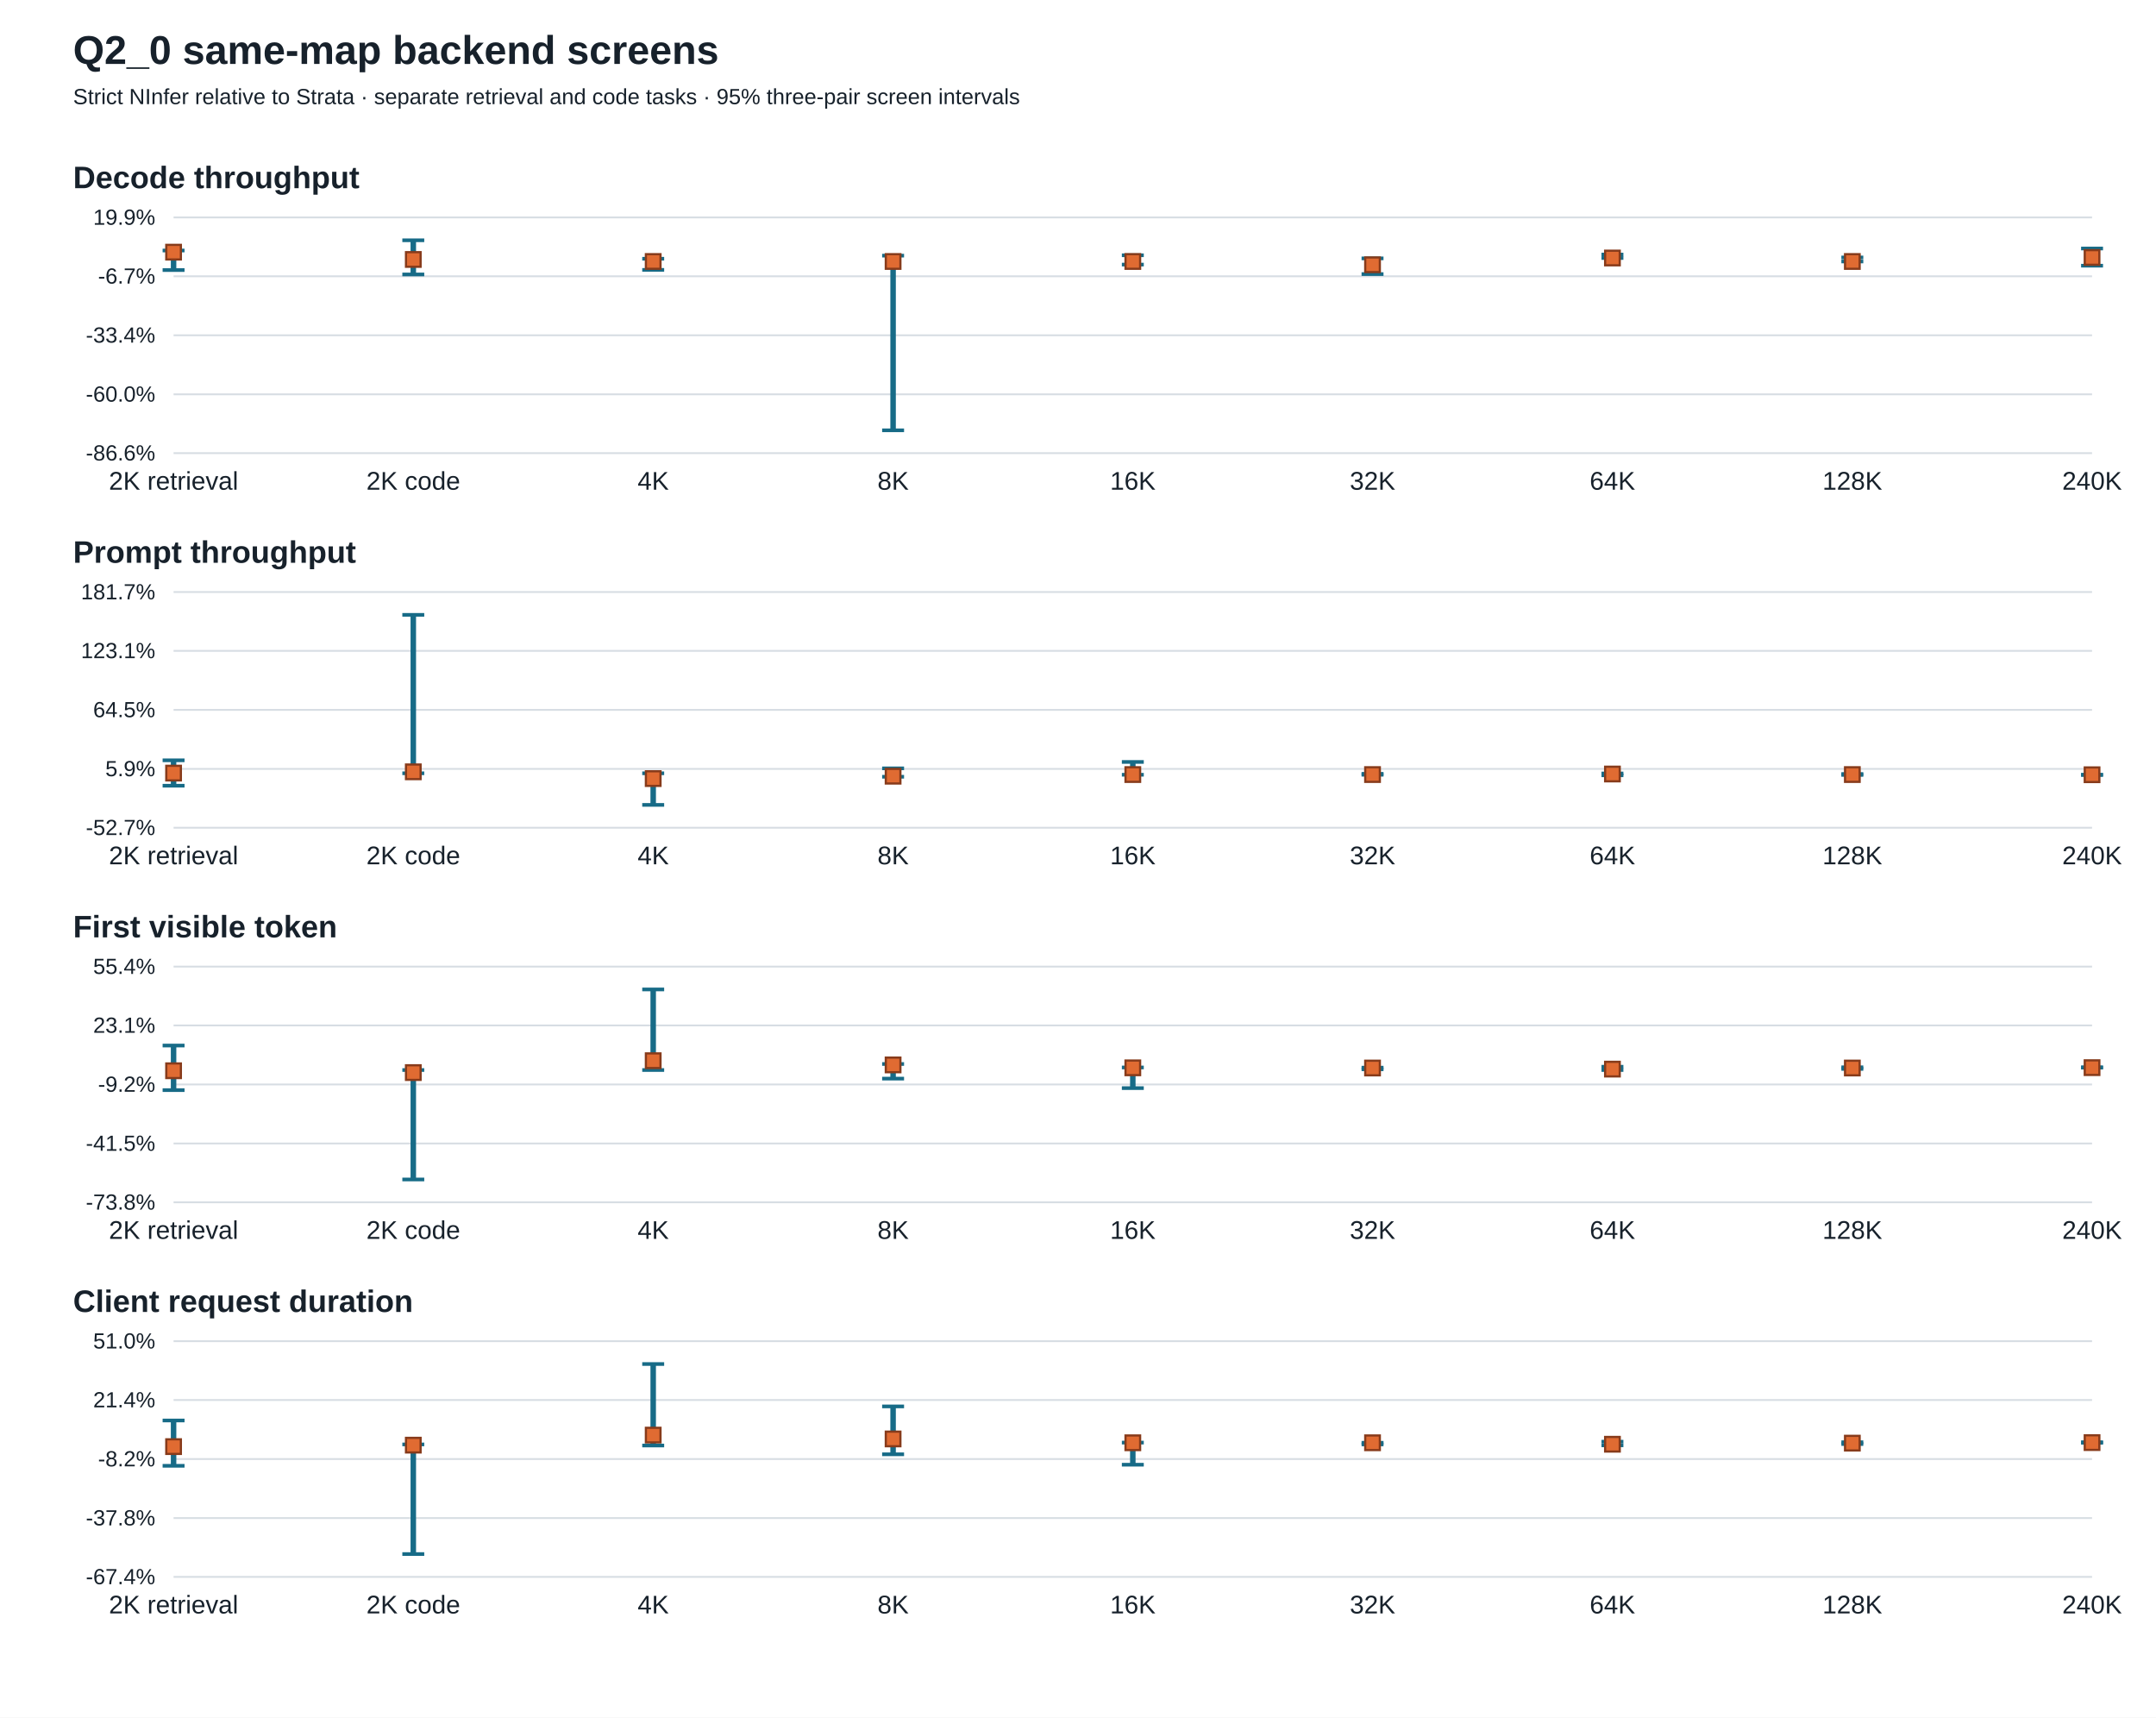
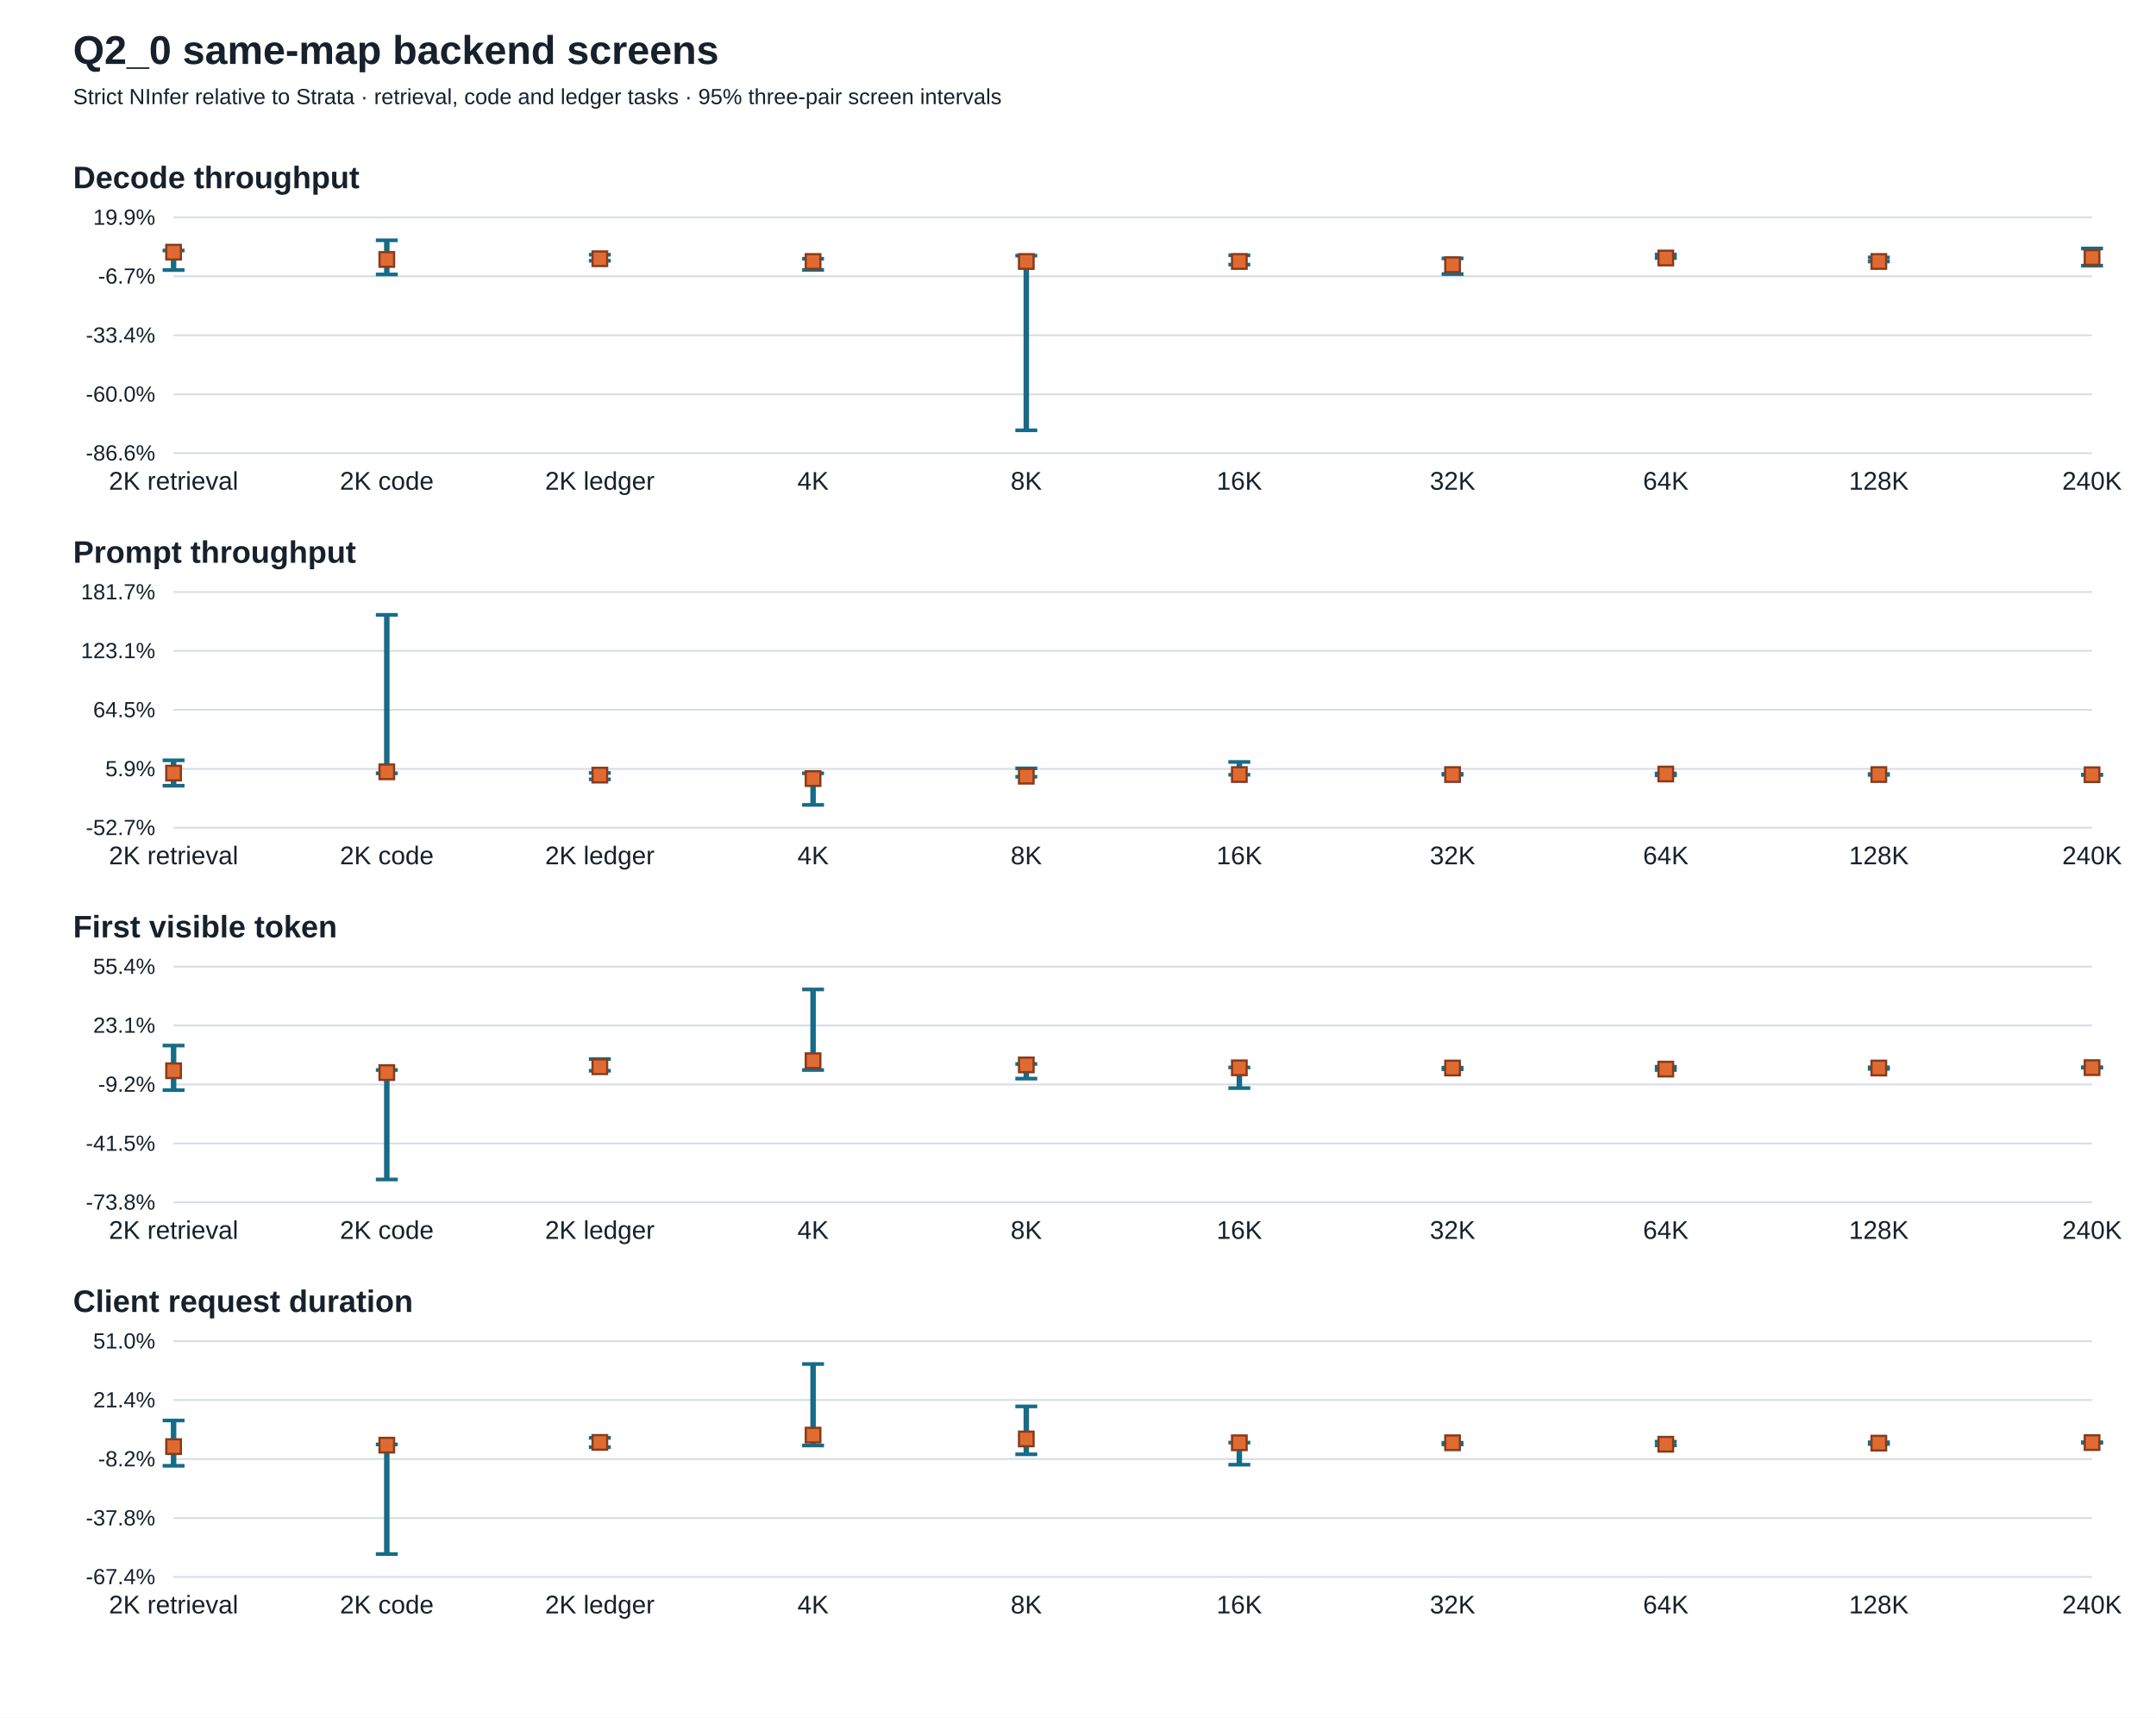
<svg xmlns="http://www.w3.org/2000/svg" width="1180" height="940" viewBox="0 0 1180 940">
  <rect width="100%" height="100%" fill="#fff" />
  <style>text{font-family:Arial,Helvetica,sans-serif;fill:#17212b}.small{font-size:12px}.label{font-size:14px}.title{font-size:22px;font-weight:bold}.panel{font-size:17px;font-weight:bold}.grid{stroke:#d7dde3;stroke-width:1}.zero{stroke:#536575;stroke-width:1.5;stroke-dasharray:5 4}.err{stroke:#176b87;stroke-width:3}.cap{stroke:#176b87;stroke-width:2}.point{fill:#e06b32;stroke:#873b1b;stroke-width:1.2}</style>
  <text x="40" y="35" class="title">Q2_0 same-map backend screens</text>
-   <text x="40" y="57" class="small">Strict NInfer relative to Strata · separate retrieval and code tasks · 95% three-pair screen intervals</text>
+   <text x="40" y="57" class="small">Strict NInfer relative to Strata · retrieval, code and ledger tasks · 95% three-pair screen intervals</text>
  <text x="40" y="103" class="panel">Decode throughput</text>
  <line x1="95" x2="1145" y1="248.0" y2="248.0" class="grid" />
  <text x="85" y="252.0" text-anchor="end" class="small">-86.6%</text>
  <line x1="95" x2="1145" y1="215.8" y2="215.8" class="grid" />
  <text x="85" y="219.8" text-anchor="end" class="small">-60.0%</text>
  <line x1="95" x2="1145" y1="183.5" y2="183.5" class="grid" />
  <text x="85" y="187.5" text-anchor="end" class="small">-33.4%</text>
  <line x1="95" x2="1145" y1="151.2" y2="151.2" class="grid" />
  <text x="85" y="155.2" text-anchor="end" class="small">-6.7%</text>
  <line x1="95" x2="1145" y1="119.0" y2="119.0" class="grid" />
  <text x="85" y="123.0" text-anchor="end" class="small">19.9%</text>
  <line x1="95.0" x2="95.0" y1="137.1" y2="147.8" class="err" />
  <line x1="89.0" x2="101.0" y1="137.1" y2="137.1" class="cap" />
  <line x1="89.0" x2="101.0" y1="147.8" y2="147.8" class="cap" />
  <rect x="91.0" y="134.0" width="8" height="8" fill="#e06b32" stroke="#873b1b" stroke-width="1.2" />
  <text x="95.0" y="268" text-anchor="middle" class="label">2K retrieval</text>
-   <line x1="226.2" x2="226.2" y1="131.5" y2="150.2" class="err" />
-   <line x1="220.2" x2="232.2" y1="131.5" y2="131.5" class="cap" />
-   <line x1="220.2" x2="232.2" y1="150.2" y2="150.2" class="cap" />
-   <rect x="222.2" y="138.0" width="8" height="8" fill="#e06b32" stroke="#873b1b" stroke-width="1.2" />
-   <text x="226.2" y="268" text-anchor="middle" class="label">2K code</text>
-   <line x1="357.5" x2="357.5" y1="141.6" y2="147.7" class="err" />
-   <line x1="351.5" x2="363.5" y1="141.6" y2="141.6" class="cap" />
-   <line x1="351.5" x2="363.5" y1="147.7" y2="147.7" class="cap" />
-   <rect x="353.5" y="139.1" width="8" height="8" fill="#e06b32" stroke="#873b1b" stroke-width="1.2" />
-   <text x="357.5" y="268" text-anchor="middle" class="label">4K</text>
-   <line x1="488.8" x2="488.8" y1="139.9" y2="235.5" class="err" />
-   <line x1="482.8" x2="494.8" y1="139.9" y2="139.9" class="cap" />
-   <line x1="482.8" x2="494.8" y1="235.5" y2="235.5" class="cap" />
-   <rect x="484.8" y="139.1" width="8" height="8" fill="#e06b32" stroke="#873b1b" stroke-width="1.2" />
-   <text x="488.8" y="268" text-anchor="middle" class="label">8K</text>
-   <line x1="620.0" x2="620.0" y1="139.7" y2="144.8" class="err" />
-   <line x1="614.0" x2="626.0" y1="139.7" y2="139.7" class="cap" />
-   <line x1="614.0" x2="626.0" y1="144.8" y2="144.8" class="cap" />
-   <rect x="616.0" y="139.1" width="8" height="8" fill="#e06b32" stroke="#873b1b" stroke-width="1.2" />
-   <text x="620.0" y="268" text-anchor="middle" class="label">16K</text>
-   <line x1="751.2" x2="751.2" y1="141.4" y2="150.0" class="err" />
-   <line x1="745.2" x2="757.2" y1="141.4" y2="141.4" class="cap" />
-   <line x1="745.2" x2="757.2" y1="150.0" y2="150.0" class="cap" />
-   <rect x="747.2" y="140.9" width="8" height="8" fill="#e06b32" stroke="#873b1b" stroke-width="1.2" />
-   <text x="751.2" y="268" text-anchor="middle" class="label">32K</text>
-   <line x1="882.5" x2="882.5" y1="139.3" y2="141.2" class="err" />
-   <line x1="876.5" x2="888.5" y1="139.3" y2="139.3" class="cap" />
-   <line x1="876.5" x2="888.5" y1="141.2" y2="141.2" class="cap" />
-   <rect x="878.5" y="137.2" width="8" height="8" fill="#e06b32" stroke="#873b1b" stroke-width="1.2" />
-   <text x="882.5" y="268" text-anchor="middle" class="label">64K</text>
-   <line x1="1013.8" x2="1013.8" y1="140.9" y2="143.1" class="err" />
-   <line x1="1007.8" x2="1019.8" y1="140.9" y2="140.9" class="cap" />
-   <line x1="1007.8" x2="1019.8" y1="143.1" y2="143.1" class="cap" />
-   <rect x="1009.8" y="139.1" width="8" height="8" fill="#e06b32" stroke="#873b1b" stroke-width="1.2" />
-   <text x="1013.8" y="268" text-anchor="middle" class="label">128K</text>
+   <line x1="211.7" x2="211.7" y1="131.5" y2="150.2" class="err" />
+   <line x1="205.7" x2="217.7" y1="131.5" y2="131.5" class="cap" />
+   <line x1="205.7" x2="217.7" y1="150.2" y2="150.2" class="cap" />
+   <rect x="207.7" y="138.0" width="8" height="8" fill="#e06b32" stroke="#873b1b" stroke-width="1.2" />
+   <text x="211.7" y="268" text-anchor="middle" class="label">2K code</text>
+   <line x1="328.3" x2="328.3" y1="139.4" y2="142.7" class="err" />
+   <line x1="322.3" x2="334.3" y1="139.4" y2="139.4" class="cap" />
+   <line x1="322.3" x2="334.3" y1="142.7" y2="142.7" class="cap" />
+   <rect x="324.3" y="137.6" width="8" height="8" fill="#e06b32" stroke="#873b1b" stroke-width="1.2" />
+   <text x="328.3" y="268" text-anchor="middle" class="label">2K ledger</text>
+   <line x1="445.0" x2="445.0" y1="141.6" y2="147.7" class="err" />
+   <line x1="439.0" x2="451.0" y1="141.6" y2="141.6" class="cap" />
+   <line x1="439.0" x2="451.0" y1="147.7" y2="147.7" class="cap" />
+   <rect x="441.0" y="139.1" width="8" height="8" fill="#e06b32" stroke="#873b1b" stroke-width="1.2" />
+   <text x="445.0" y="268" text-anchor="middle" class="label">4K</text>
+   <line x1="561.7" x2="561.7" y1="139.9" y2="235.5" class="err" />
+   <line x1="555.7" x2="567.7" y1="139.9" y2="139.9" class="cap" />
+   <line x1="555.7" x2="567.7" y1="235.5" y2="235.5" class="cap" />
+   <rect x="557.7" y="139.1" width="8" height="8" fill="#e06b32" stroke="#873b1b" stroke-width="1.2" />
+   <text x="561.7" y="268" text-anchor="middle" class="label">8K</text>
+   <line x1="678.3" x2="678.3" y1="139.7" y2="144.8" class="err" />
+   <line x1="672.3" x2="684.3" y1="139.7" y2="139.7" class="cap" />
+   <line x1="672.3" x2="684.3" y1="144.8" y2="144.8" class="cap" />
+   <rect x="674.3" y="139.1" width="8" height="8" fill="#e06b32" stroke="#873b1b" stroke-width="1.2" />
+   <text x="678.3" y="268" text-anchor="middle" class="label">16K</text>
+   <line x1="795.0" x2="795.0" y1="141.4" y2="150.0" class="err" />
+   <line x1="789.0" x2="801.0" y1="141.4" y2="141.4" class="cap" />
+   <line x1="789.0" x2="801.0" y1="150.0" y2="150.0" class="cap" />
+   <rect x="791.0" y="140.9" width="8" height="8" fill="#e06b32" stroke="#873b1b" stroke-width="1.2" />
+   <text x="795.0" y="268" text-anchor="middle" class="label">32K</text>
+   <line x1="911.7" x2="911.7" y1="139.3" y2="141.2" class="err" />
+   <line x1="905.7" x2="917.7" y1="139.3" y2="139.3" class="cap" />
+   <line x1="905.7" x2="917.7" y1="141.2" y2="141.2" class="cap" />
+   <rect x="907.7" y="137.2" width="8" height="8" fill="#e06b32" stroke="#873b1b" stroke-width="1.2" />
+   <text x="911.7" y="268" text-anchor="middle" class="label">64K</text>
+   <line x1="1028.3" x2="1028.3" y1="140.9" y2="143.1" class="err" />
+   <line x1="1022.3" x2="1034.3" y1="140.9" y2="140.9" class="cap" />
+   <line x1="1022.3" x2="1034.3" y1="143.1" y2="143.1" class="cap" />
+   <rect x="1024.3" y="139.1" width="8" height="8" fill="#e06b32" stroke="#873b1b" stroke-width="1.2" />
+   <text x="1028.3" y="268" text-anchor="middle" class="label">128K</text>
  <line x1="1145.0" x2="1145.0" y1="136.0" y2="145.4" class="err" />
  <line x1="1139.0" x2="1151.0" y1="136.0" y2="136.0" class="cap" />
  <line x1="1139.0" x2="1151.0" y1="145.4" y2="145.4" class="cap" />
  <rect x="1141.0" y="136.9" width="8" height="8" fill="#e06b32" stroke="#873b1b" stroke-width="1.2" />
  <text x="1145.0" y="268" text-anchor="middle" class="label">240K</text>
  <text x="40" y="308" class="panel">Prompt throughput</text>
  <line x1="95" x2="1145" y1="453.0" y2="453.0" class="grid" />
  <text x="85" y="457.0" text-anchor="end" class="small">-52.7%</text>
  <line x1="95" x2="1145" y1="420.8" y2="420.8" class="grid" />
  <text x="85" y="424.8" text-anchor="end" class="small">5.9%</text>
  <line x1="95" x2="1145" y1="388.5" y2="388.5" class="grid" />
  <text x="85" y="392.5" text-anchor="end" class="small">64.5%</text>
  <line x1="95" x2="1145" y1="356.2" y2="356.2" class="grid" />
  <text x="85" y="360.2" text-anchor="end" class="small">123.1%</text>
  <line x1="95" x2="1145" y1="324.0" y2="324.0" class="grid" />
  <text x="85" y="328.0" text-anchor="end" class="small">181.7%</text>
  <line x1="95.0" x2="95.0" y1="416.1" y2="430.0" class="err" />
  <line x1="89.0" x2="101.0" y1="416.1" y2="416.1" class="cap" />
  <line x1="89.0" x2="101.0" y1="430.0" y2="430.0" class="cap" />
  <rect x="91.0" y="419.1" width="8" height="8" fill="#e06b32" stroke="#873b1b" stroke-width="1.2" />
  <text x="95.0" y="473" text-anchor="middle" class="label">2K retrieval</text>
-   <line x1="226.2" x2="226.2" y1="336.5" y2="423.2" class="err" />
-   <line x1="220.2" x2="232.2" y1="336.5" y2="336.5" class="cap" />
-   <line x1="220.2" x2="232.2" y1="423.2" y2="423.2" class="cap" />
-   <rect x="222.2" y="418.4" width="8" height="8" fill="#e06b32" stroke="#873b1b" stroke-width="1.2" />
-   <text x="226.2" y="473" text-anchor="middle" class="label">2K code</text>
-   <line x1="357.5" x2="357.5" y1="423.2" y2="440.5" class="err" />
-   <line x1="351.5" x2="363.5" y1="423.2" y2="423.2" class="cap" />
-   <line x1="351.5" x2="363.5" y1="440.5" y2="440.5" class="cap" />
-   <rect x="353.5" y="422.1" width="8" height="8" fill="#e06b32" stroke="#873b1b" stroke-width="1.2" />
-   <text x="357.5" y="473" text-anchor="middle" class="label">4K</text>
-   <line x1="488.8" x2="488.8" y1="420.5" y2="425.1" class="err" />
-   <line x1="482.8" x2="494.8" y1="420.5" y2="420.5" class="cap" />
-   <line x1="482.8" x2="494.8" y1="425.1" y2="425.1" class="cap" />
-   <rect x="484.8" y="420.8" width="8" height="8" fill="#e06b32" stroke="#873b1b" stroke-width="1.2" />
-   <text x="488.8" y="473" text-anchor="middle" class="label">8K</text>
-   <line x1="620.0" x2="620.0" y1="417.0" y2="424.0" class="err" />
-   <line x1="614.0" x2="626.0" y1="417.0" y2="417.0" class="cap" />
-   <line x1="614.0" x2="626.0" y1="424.0" y2="424.0" class="cap" />
-   <rect x="616.0" y="419.9" width="8" height="8" fill="#e06b32" stroke="#873b1b" stroke-width="1.2" />
-   <text x="620.0" y="473" text-anchor="middle" class="label">16K</text>
-   <line x1="751.2" x2="751.2" y1="423.5" y2="424.0" class="err" />
-   <line x1="745.2" x2="757.2" y1="423.5" y2="423.5" class="cap" />
-   <line x1="745.2" x2="757.2" y1="424.0" y2="424.0" class="cap" />
-   <rect x="747.2" y="419.9" width="8" height="8" fill="#e06b32" stroke="#873b1b" stroke-width="1.2" />
-   <text x="751.2" y="473" text-anchor="middle" class="label">32K</text>
-   <line x1="882.5" x2="882.5" y1="423.3" y2="424.3" class="err" />
-   <line x1="876.5" x2="888.5" y1="423.3" y2="423.3" class="cap" />
-   <line x1="876.5" x2="888.5" y1="424.3" y2="424.3" class="cap" />
-   <rect x="878.5" y="419.6" width="8" height="8" fill="#e06b32" stroke="#873b1b" stroke-width="1.2" />
-   <text x="882.5" y="473" text-anchor="middle" class="label">64K</text>
-   <line x1="1013.8" x2="1013.8" y1="423.6" y2="424.1" class="err" />
-   <line x1="1007.8" x2="1019.8" y1="423.6" y2="423.6" class="cap" />
-   <line x1="1007.8" x2="1019.8" y1="424.1" y2="424.1" class="cap" />
-   <rect x="1009.8" y="419.9" width="8" height="8" fill="#e06b32" stroke="#873b1b" stroke-width="1.2" />
-   <text x="1013.8" y="473" text-anchor="middle" class="label">128K</text>
+   <line x1="211.7" x2="211.7" y1="336.5" y2="423.2" class="err" />
+   <line x1="205.7" x2="217.7" y1="336.5" y2="336.5" class="cap" />
+   <line x1="205.7" x2="217.7" y1="423.2" y2="423.2" class="cap" />
+   <rect x="207.7" y="418.4" width="8" height="8" fill="#e06b32" stroke="#873b1b" stroke-width="1.2" />
+   <text x="211.7" y="473" text-anchor="middle" class="label">2K code</text>
+   <line x1="328.3" x2="328.3" y1="423.0" y2="426.5" class="err" />
+   <line x1="322.3" x2="334.3" y1="423.0" y2="423.0" class="cap" />
+   <line x1="322.3" x2="334.3" y1="426.5" y2="426.5" class="cap" />
+   <rect x="324.3" y="420.2" width="8" height="8" fill="#e06b32" stroke="#873b1b" stroke-width="1.2" />
+   <text x="328.3" y="473" text-anchor="middle" class="label">2K ledger</text>
+   <line x1="445.0" x2="445.0" y1="423.2" y2="440.5" class="err" />
+   <line x1="439.0" x2="451.0" y1="423.2" y2="423.2" class="cap" />
+   <line x1="439.0" x2="451.0" y1="440.5" y2="440.5" class="cap" />
+   <rect x="441.0" y="422.1" width="8" height="8" fill="#e06b32" stroke="#873b1b" stroke-width="1.2" />
+   <text x="445.0" y="473" text-anchor="middle" class="label">4K</text>
+   <line x1="561.7" x2="561.7" y1="420.5" y2="425.1" class="err" />
+   <line x1="555.7" x2="567.7" y1="420.5" y2="420.5" class="cap" />
+   <line x1="555.7" x2="567.7" y1="425.1" y2="425.1" class="cap" />
+   <rect x="557.7" y="420.8" width="8" height="8" fill="#e06b32" stroke="#873b1b" stroke-width="1.2" />
+   <text x="561.7" y="473" text-anchor="middle" class="label">8K</text>
+   <line x1="678.3" x2="678.3" y1="417.0" y2="424.0" class="err" />
+   <line x1="672.3" x2="684.3" y1="417.0" y2="417.0" class="cap" />
+   <line x1="672.3" x2="684.3" y1="424.0" y2="424.0" class="cap" />
+   <rect x="674.3" y="419.9" width="8" height="8" fill="#e06b32" stroke="#873b1b" stroke-width="1.2" />
+   <text x="678.3" y="473" text-anchor="middle" class="label">16K</text>
+   <line x1="795.0" x2="795.0" y1="423.5" y2="424.0" class="err" />
+   <line x1="789.0" x2="801.0" y1="423.5" y2="423.5" class="cap" />
+   <line x1="789.0" x2="801.0" y1="424.0" y2="424.0" class="cap" />
+   <rect x="791.0" y="419.9" width="8" height="8" fill="#e06b32" stroke="#873b1b" stroke-width="1.2" />
+   <text x="795.0" y="473" text-anchor="middle" class="label">32K</text>
+   <line x1="911.7" x2="911.7" y1="423.3" y2="424.3" class="err" />
+   <line x1="905.7" x2="917.7" y1="423.3" y2="423.3" class="cap" />
+   <line x1="905.7" x2="917.7" y1="424.3" y2="424.3" class="cap" />
+   <rect x="907.7" y="419.6" width="8" height="8" fill="#e06b32" stroke="#873b1b" stroke-width="1.2" />
+   <text x="911.7" y="473" text-anchor="middle" class="label">64K</text>
+   <line x1="1028.3" x2="1028.3" y1="423.6" y2="424.1" class="err" />
+   <line x1="1022.3" x2="1034.3" y1="423.6" y2="423.6" class="cap" />
+   <line x1="1022.3" x2="1034.3" y1="424.1" y2="424.1" class="cap" />
+   <rect x="1024.3" y="419.9" width="8" height="8" fill="#e06b32" stroke="#873b1b" stroke-width="1.2" />
+   <text x="1028.3" y="473" text-anchor="middle" class="label">128K</text>
  <line x1="1145.0" x2="1145.0" y1="424.0" y2="424.1" class="err" />
  <line x1="1139.0" x2="1151.0" y1="424.0" y2="424.0" class="cap" />
  <line x1="1139.0" x2="1151.0" y1="424.1" y2="424.1" class="cap" />
  <rect x="1141.0" y="420.0" width="8" height="8" fill="#e06b32" stroke="#873b1b" stroke-width="1.2" />
  <text x="1145.0" y="473" text-anchor="middle" class="label">240K</text>
  <text x="40" y="513" class="panel">First visible token</text>
  <line x1="95" x2="1145" y1="658.0" y2="658.0" class="grid" />
  <text x="85" y="662.0" text-anchor="end" class="small">-73.8%</text>
  <line x1="95" x2="1145" y1="625.8" y2="625.8" class="grid" />
  <text x="85" y="629.8" text-anchor="end" class="small">-41.5%</text>
  <line x1="95" x2="1145" y1="593.5" y2="593.5" class="grid" />
  <text x="85" y="597.5" text-anchor="end" class="small">-9.2%</text>
  <line x1="95" x2="1145" y1="561.2" y2="561.2" class="grid" />
  <text x="85" y="565.2" text-anchor="end" class="small">23.1%</text>
  <line x1="95" x2="1145" y1="529.0" y2="529.0" class="grid" />
  <text x="85" y="533.0" text-anchor="end" class="small">55.4%</text>
  <line x1="95.0" x2="95.0" y1="572.2" y2="596.6" class="err" />
  <line x1="89.0" x2="101.0" y1="572.2" y2="572.2" class="cap" />
  <line x1="89.0" x2="101.0" y1="596.6" y2="596.6" class="cap" />
  <rect x="91.0" y="582.0" width="8" height="8" fill="#e06b32" stroke="#873b1b" stroke-width="1.2" />
  <text x="95.0" y="678" text-anchor="middle" class="label">2K retrieval</text>
-   <line x1="226.2" x2="226.2" y1="585.6" y2="645.5" class="err" />
-   <line x1="220.2" x2="232.2" y1="585.6" y2="585.6" class="cap" />
-   <line x1="220.2" x2="232.2" y1="645.5" y2="645.5" class="cap" />
-   <rect x="222.2" y="583.0" width="8" height="8" fill="#e06b32" stroke="#873b1b" stroke-width="1.2" />
-   <text x="226.2" y="678" text-anchor="middle" class="label">2K code</text>
-   <line x1="357.5" x2="357.5" y1="541.5" y2="585.6" class="err" />
-   <line x1="351.5" x2="363.5" y1="541.5" y2="541.5" class="cap" />
-   <line x1="351.5" x2="363.5" y1="585.6" y2="585.6" class="cap" />
-   <rect x="353.5" y="576.5" width="8" height="8" fill="#e06b32" stroke="#873b1b" stroke-width="1.2" />
-   <text x="357.5" y="678" text-anchor="middle" class="label">4K</text>
-   <line x1="488.8" x2="488.8" y1="582.3" y2="590.3" class="err" />
-   <line x1="482.8" x2="494.8" y1="582.3" y2="582.3" class="cap" />
-   <line x1="482.8" x2="494.8" y1="590.3" y2="590.3" class="cap" />
-   <rect x="484.8" y="578.8" width="8" height="8" fill="#e06b32" stroke="#873b1b" stroke-width="1.2" />
-   <text x="488.8" y="678" text-anchor="middle" class="label">8K</text>
-   <line x1="620.0" x2="620.0" y1="584.2" y2="595.5" class="err" />
-   <line x1="614.0" x2="626.0" y1="584.2" y2="584.2" class="cap" />
-   <line x1="614.0" x2="626.0" y1="595.5" y2="595.5" class="cap" />
-   <rect x="616.0" y="580.4" width="8" height="8" fill="#e06b32" stroke="#873b1b" stroke-width="1.2" />
-   <text x="620.0" y="678" text-anchor="middle" class="label">16K</text>
-   <line x1="751.2" x2="751.2" y1="584.3" y2="585.2" class="err" />
-   <line x1="745.2" x2="757.2" y1="584.3" y2="584.3" class="cap" />
-   <line x1="745.2" x2="757.2" y1="585.2" y2="585.2" class="cap" />
-   <rect x="747.2" y="580.5" width="8" height="8" fill="#e06b32" stroke="#873b1b" stroke-width="1.2" />
-   <text x="751.2" y="678" text-anchor="middle" class="label">32K</text>
-   <line x1="882.5" x2="882.5" y1="583.8" y2="585.6" class="err" />
-   <line x1="876.5" x2="888.5" y1="583.8" y2="583.8" class="cap" />
-   <line x1="876.5" x2="888.5" y1="585.6" y2="585.6" class="cap" />
-   <rect x="878.5" y="581.1" width="8" height="8" fill="#e06b32" stroke="#873b1b" stroke-width="1.2" />
-   <text x="882.5" y="678" text-anchor="middle" class="label">64K</text>
-   <line x1="1013.8" x2="1013.8" y1="584.1" y2="585.0" class="err" />
-   <line x1="1007.8" x2="1019.8" y1="584.1" y2="584.1" class="cap" />
-   <line x1="1007.8" x2="1019.8" y1="585.0" y2="585.0" class="cap" />
-   <rect x="1009.8" y="580.5" width="8" height="8" fill="#e06b32" stroke="#873b1b" stroke-width="1.2" />
-   <text x="1013.8" y="678" text-anchor="middle" class="label">128K</text>
+   <line x1="211.7" x2="211.7" y1="585.6" y2="645.5" class="err" />
+   <line x1="205.7" x2="217.7" y1="585.6" y2="585.6" class="cap" />
+   <line x1="205.7" x2="217.7" y1="645.5" y2="645.5" class="cap" />
+   <rect x="207.7" y="583.0" width="8" height="8" fill="#e06b32" stroke="#873b1b" stroke-width="1.2" />
+   <text x="211.7" y="678" text-anchor="middle" class="label">2K code</text>
+   <line x1="328.3" x2="328.3" y1="579.6" y2="586.0" class="err" />
+   <line x1="322.3" x2="334.3" y1="579.6" y2="579.6" class="cap" />
+   <line x1="322.3" x2="334.3" y1="586.0" y2="586.0" class="cap" />
+   <rect x="324.3" y="579.8" width="8" height="8" fill="#e06b32" stroke="#873b1b" stroke-width="1.2" />
+   <text x="328.3" y="678" text-anchor="middle" class="label">2K ledger</text>
+   <line x1="445.0" x2="445.0" y1="541.5" y2="585.6" class="err" />
+   <line x1="439.0" x2="451.0" y1="541.5" y2="541.5" class="cap" />
+   <line x1="439.0" x2="451.0" y1="585.6" y2="585.6" class="cap" />
+   <rect x="441.0" y="576.5" width="8" height="8" fill="#e06b32" stroke="#873b1b" stroke-width="1.2" />
+   <text x="445.0" y="678" text-anchor="middle" class="label">4K</text>
+   <line x1="561.7" x2="561.7" y1="582.3" y2="590.3" class="err" />
+   <line x1="555.7" x2="567.7" y1="582.3" y2="582.3" class="cap" />
+   <line x1="555.7" x2="567.7" y1="590.3" y2="590.3" class="cap" />
+   <rect x="557.7" y="578.8" width="8" height="8" fill="#e06b32" stroke="#873b1b" stroke-width="1.2" />
+   <text x="561.7" y="678" text-anchor="middle" class="label">8K</text>
+   <line x1="678.3" x2="678.3" y1="584.2" y2="595.5" class="err" />
+   <line x1="672.3" x2="684.3" y1="584.2" y2="584.2" class="cap" />
+   <line x1="672.3" x2="684.3" y1="595.5" y2="595.5" class="cap" />
+   <rect x="674.3" y="580.4" width="8" height="8" fill="#e06b32" stroke="#873b1b" stroke-width="1.2" />
+   <text x="678.3" y="678" text-anchor="middle" class="label">16K</text>
+   <line x1="795.0" x2="795.0" y1="584.3" y2="585.2" class="err" />
+   <line x1="789.0" x2="801.0" y1="584.3" y2="584.3" class="cap" />
+   <line x1="789.0" x2="801.0" y1="585.2" y2="585.2" class="cap" />
+   <rect x="791.0" y="580.5" width="8" height="8" fill="#e06b32" stroke="#873b1b" stroke-width="1.2" />
+   <text x="795.0" y="678" text-anchor="middle" class="label">32K</text>
+   <line x1="911.7" x2="911.7" y1="583.8" y2="585.6" class="err" />
+   <line x1="905.7" x2="917.7" y1="583.8" y2="583.8" class="cap" />
+   <line x1="905.7" x2="917.7" y1="585.6" y2="585.6" class="cap" />
+   <rect x="907.7" y="581.1" width="8" height="8" fill="#e06b32" stroke="#873b1b" stroke-width="1.2" />
+   <text x="911.7" y="678" text-anchor="middle" class="label">64K</text>
+   <line x1="1028.3" x2="1028.3" y1="584.1" y2="585.0" class="err" />
+   <line x1="1022.3" x2="1034.3" y1="584.1" y2="584.1" class="cap" />
+   <line x1="1022.3" x2="1034.3" y1="585.0" y2="585.0" class="cap" />
+   <rect x="1024.3" y="580.5" width="8" height="8" fill="#e06b32" stroke="#873b1b" stroke-width="1.2" />
+   <text x="1028.3" y="678" text-anchor="middle" class="label">128K</text>
  <line x1="1145.0" x2="1145.0" y1="584.1" y2="584.3" class="err" />
  <line x1="1139.0" x2="1151.0" y1="584.1" y2="584.1" class="cap" />
  <line x1="1139.0" x2="1151.0" y1="584.3" y2="584.3" class="cap" />
  <rect x="1141.0" y="580.3" width="8" height="8" fill="#e06b32" stroke="#873b1b" stroke-width="1.2" />
  <text x="1145.0" y="678" text-anchor="middle" class="label">240K</text>
  <text x="40" y="718" class="panel">Client request duration</text>
  <line x1="95" x2="1145" y1="863.0" y2="863.0" class="grid" />
  <text x="85" y="867.0" text-anchor="end" class="small">-67.4%</text>
  <line x1="95" x2="1145" y1="830.8" y2="830.8" class="grid" />
  <text x="85" y="834.8" text-anchor="end" class="small">-37.8%</text>
  <line x1="95" x2="1145" y1="798.5" y2="798.5" class="grid" />
  <text x="85" y="802.5" text-anchor="end" class="small">-8.2%</text>
  <line x1="95" x2="1145" y1="766.2" y2="766.2" class="grid" />
  <text x="85" y="770.2" text-anchor="end" class="small">21.4%</text>
  <line x1="95" x2="1145" y1="734.0" y2="734.0" class="grid" />
  <text x="85" y="738.0" text-anchor="end" class="small">51.0%</text>
  <line x1="95.0" x2="95.0" y1="777.4" y2="802.2" class="err" />
  <line x1="89.0" x2="101.0" y1="777.4" y2="777.4" class="cap" />
  <line x1="89.0" x2="101.0" y1="802.2" y2="802.2" class="cap" />
  <rect x="91.0" y="787.7" width="8" height="8" fill="#e06b32" stroke="#873b1b" stroke-width="1.2" />
  <text x="95.0" y="883" text-anchor="middle" class="label">2K retrieval</text>
-   <line x1="226.2" x2="226.2" y1="790.5" y2="850.5" class="err" />
-   <line x1="220.2" x2="232.2" y1="790.5" y2="790.5" class="cap" />
-   <line x1="220.2" x2="232.2" y1="850.5" y2="850.5" class="cap" />
-   <rect x="222.2" y="786.9" width="8" height="8" fill="#e06b32" stroke="#873b1b" stroke-width="1.2" />
-   <text x="226.2" y="883" text-anchor="middle" class="label">2K code</text>
-   <line x1="357.5" x2="357.5" y1="746.5" y2="791.1" class="err" />
-   <line x1="351.5" x2="363.5" y1="746.5" y2="746.5" class="cap" />
-   <line x1="351.5" x2="363.5" y1="791.1" y2="791.1" class="cap" />
-   <rect x="353.5" y="781.4" width="8" height="8" fill="#e06b32" stroke="#873b1b" stroke-width="1.2" />
-   <text x="357.5" y="883" text-anchor="middle" class="label">4K</text>
-   <line x1="488.8" x2="488.8" y1="769.7" y2="795.9" class="err" />
-   <line x1="482.8" x2="494.8" y1="769.7" y2="769.7" class="cap" />
-   <line x1="482.8" x2="494.8" y1="795.9" y2="795.9" class="cap" />
-   <rect x="484.8" y="783.5" width="8" height="8" fill="#e06b32" stroke="#873b1b" stroke-width="1.2" />
-   <text x="488.8" y="883" text-anchor="middle" class="label">8K</text>
-   <line x1="620.0" x2="620.0" y1="789.5" y2="801.6" class="err" />
-   <line x1="614.0" x2="626.0" y1="789.5" y2="789.5" class="cap" />
-   <line x1="614.0" x2="626.0" y1="801.6" y2="801.6" class="cap" />
-   <rect x="616.0" y="785.6" width="8" height="8" fill="#e06b32" stroke="#873b1b" stroke-width="1.2" />
-   <text x="620.0" y="883" text-anchor="middle" class="label">16K</text>
-   <line x1="751.2" x2="751.2" y1="789.6" y2="790.5" class="err" />
-   <line x1="745.2" x2="757.2" y1="789.6" y2="789.6" class="cap" />
-   <line x1="745.2" x2="757.2" y1="790.5" y2="790.5" class="cap" />
-   <rect x="747.2" y="785.6" width="8" height="8" fill="#e06b32" stroke="#873b1b" stroke-width="1.2" />
-   <text x="751.2" y="883" text-anchor="middle" class="label">32K</text>
-   <line x1="882.5" x2="882.5" y1="789.0" y2="791.0" class="err" />
-   <line x1="876.5" x2="888.5" y1="789.0" y2="789.0" class="cap" />
-   <line x1="876.5" x2="888.5" y1="791.0" y2="791.0" class="cap" />
-   <rect x="878.5" y="786.4" width="8" height="8" fill="#e06b32" stroke="#873b1b" stroke-width="1.2" />
-   <text x="882.5" y="883" text-anchor="middle" class="label">64K</text>
-   <line x1="1013.8" x2="1013.8" y1="789.3" y2="790.3" class="err" />
-   <line x1="1007.8" x2="1019.8" y1="789.3" y2="789.3" class="cap" />
-   <line x1="1007.8" x2="1019.8" y1="790.3" y2="790.3" class="cap" />
-   <rect x="1009.8" y="785.8" width="8" height="8" fill="#e06b32" stroke="#873b1b" stroke-width="1.2" />
-   <text x="1013.8" y="883" text-anchor="middle" class="label">128K</text>
+   <line x1="211.7" x2="211.7" y1="790.5" y2="850.5" class="err" />
+   <line x1="205.7" x2="217.7" y1="790.5" y2="790.5" class="cap" />
+   <line x1="205.7" x2="217.7" y1="850.5" y2="850.5" class="cap" />
+   <rect x="207.7" y="786.9" width="8" height="8" fill="#e06b32" stroke="#873b1b" stroke-width="1.2" />
+   <text x="211.7" y="883" text-anchor="middle" class="label">2K code</text>
+   <line x1="328.3" x2="328.3" y1="786.9" y2="792.0" class="err" />
+   <line x1="322.3" x2="334.3" y1="786.9" y2="786.9" class="cap" />
+   <line x1="322.3" x2="334.3" y1="792.0" y2="792.0" class="cap" />
+   <rect x="324.3" y="785.4" width="8" height="8" fill="#e06b32" stroke="#873b1b" stroke-width="1.2" />
+   <text x="328.3" y="883" text-anchor="middle" class="label">2K ledger</text>
+   <line x1="445.0" x2="445.0" y1="746.5" y2="791.1" class="err" />
+   <line x1="439.0" x2="451.0" y1="746.5" y2="746.5" class="cap" />
+   <line x1="439.0" x2="451.0" y1="791.1" y2="791.1" class="cap" />
+   <rect x="441.0" y="781.4" width="8" height="8" fill="#e06b32" stroke="#873b1b" stroke-width="1.2" />
+   <text x="445.0" y="883" text-anchor="middle" class="label">4K</text>
+   <line x1="561.7" x2="561.7" y1="769.7" y2="795.9" class="err" />
+   <line x1="555.7" x2="567.7" y1="769.7" y2="769.7" class="cap" />
+   <line x1="555.7" x2="567.7" y1="795.9" y2="795.9" class="cap" />
+   <rect x="557.7" y="783.5" width="8" height="8" fill="#e06b32" stroke="#873b1b" stroke-width="1.2" />
+   <text x="561.7" y="883" text-anchor="middle" class="label">8K</text>
+   <line x1="678.3" x2="678.3" y1="789.5" y2="801.6" class="err" />
+   <line x1="672.3" x2="684.3" y1="789.5" y2="789.5" class="cap" />
+   <line x1="672.3" x2="684.3" y1="801.6" y2="801.6" class="cap" />
+   <rect x="674.3" y="785.6" width="8" height="8" fill="#e06b32" stroke="#873b1b" stroke-width="1.2" />
+   <text x="678.3" y="883" text-anchor="middle" class="label">16K</text>
+   <line x1="795.0" x2="795.0" y1="789.6" y2="790.5" class="err" />
+   <line x1="789.0" x2="801.0" y1="789.6" y2="789.6" class="cap" />
+   <line x1="789.0" x2="801.0" y1="790.5" y2="790.5" class="cap" />
+   <rect x="791.0" y="785.6" width="8" height="8" fill="#e06b32" stroke="#873b1b" stroke-width="1.2" />
+   <text x="795.0" y="883" text-anchor="middle" class="label">32K</text>
+   <line x1="911.7" x2="911.7" y1="789.0" y2="791.0" class="err" />
+   <line x1="905.7" x2="917.7" y1="789.0" y2="789.0" class="cap" />
+   <line x1="905.7" x2="917.7" y1="791.0" y2="791.0" class="cap" />
+   <rect x="907.7" y="786.4" width="8" height="8" fill="#e06b32" stroke="#873b1b" stroke-width="1.2" />
+   <text x="911.7" y="883" text-anchor="middle" class="label">64K</text>
+   <line x1="1028.3" x2="1028.3" y1="789.3" y2="790.3" class="err" />
+   <line x1="1022.3" x2="1034.3" y1="789.3" y2="789.3" class="cap" />
+   <line x1="1022.3" x2="1034.3" y1="790.3" y2="790.3" class="cap" />
+   <rect x="1024.3" y="785.8" width="8" height="8" fill="#e06b32" stroke="#873b1b" stroke-width="1.2" />
+   <text x="1028.3" y="883" text-anchor="middle" class="label">128K</text>
  <line x1="1145.0" x2="1145.0" y1="789.3" y2="789.6" class="err" />
  <line x1="1139.0" x2="1151.0" y1="789.3" y2="789.3" class="cap" />
  <line x1="1139.0" x2="1151.0" y1="789.6" y2="789.6" class="cap" />
  <rect x="1141.0" y="785.5" width="8" height="8" fill="#e06b32" stroke="#873b1b" stroke-width="1.2" />
  <text x="1145.0" y="883" text-anchor="middle" class="label">240K</text>
</svg>
